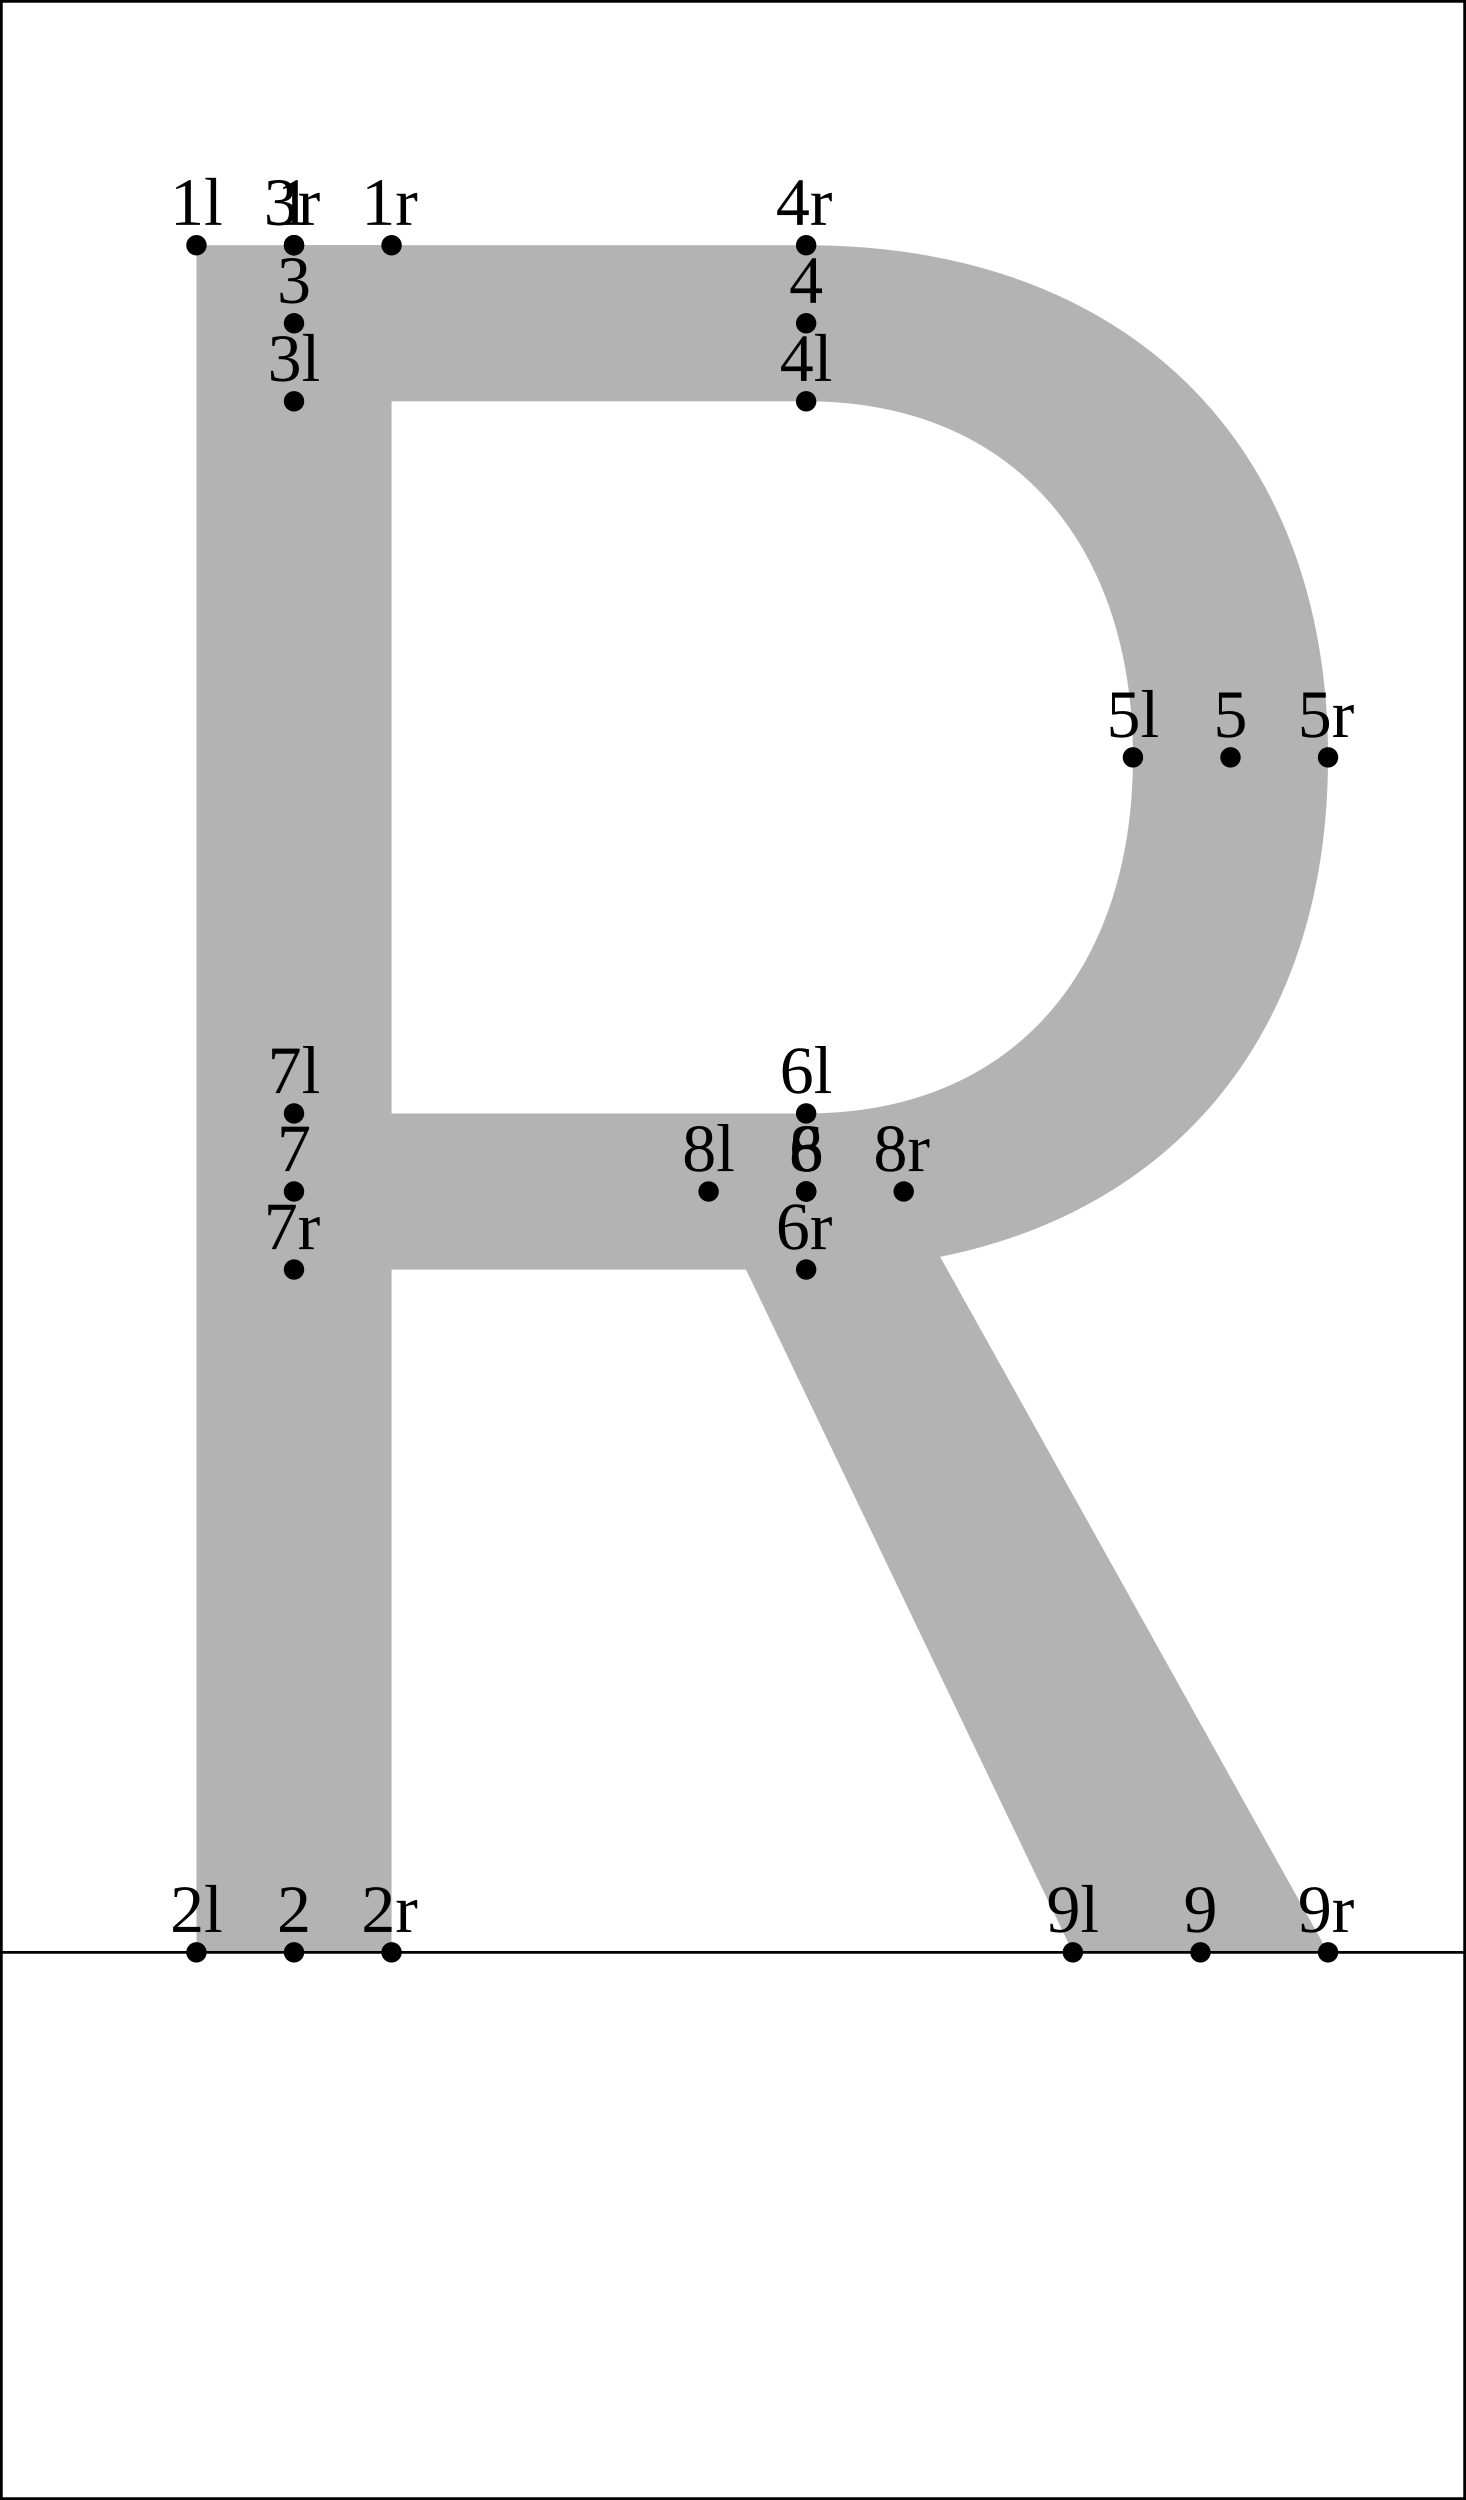
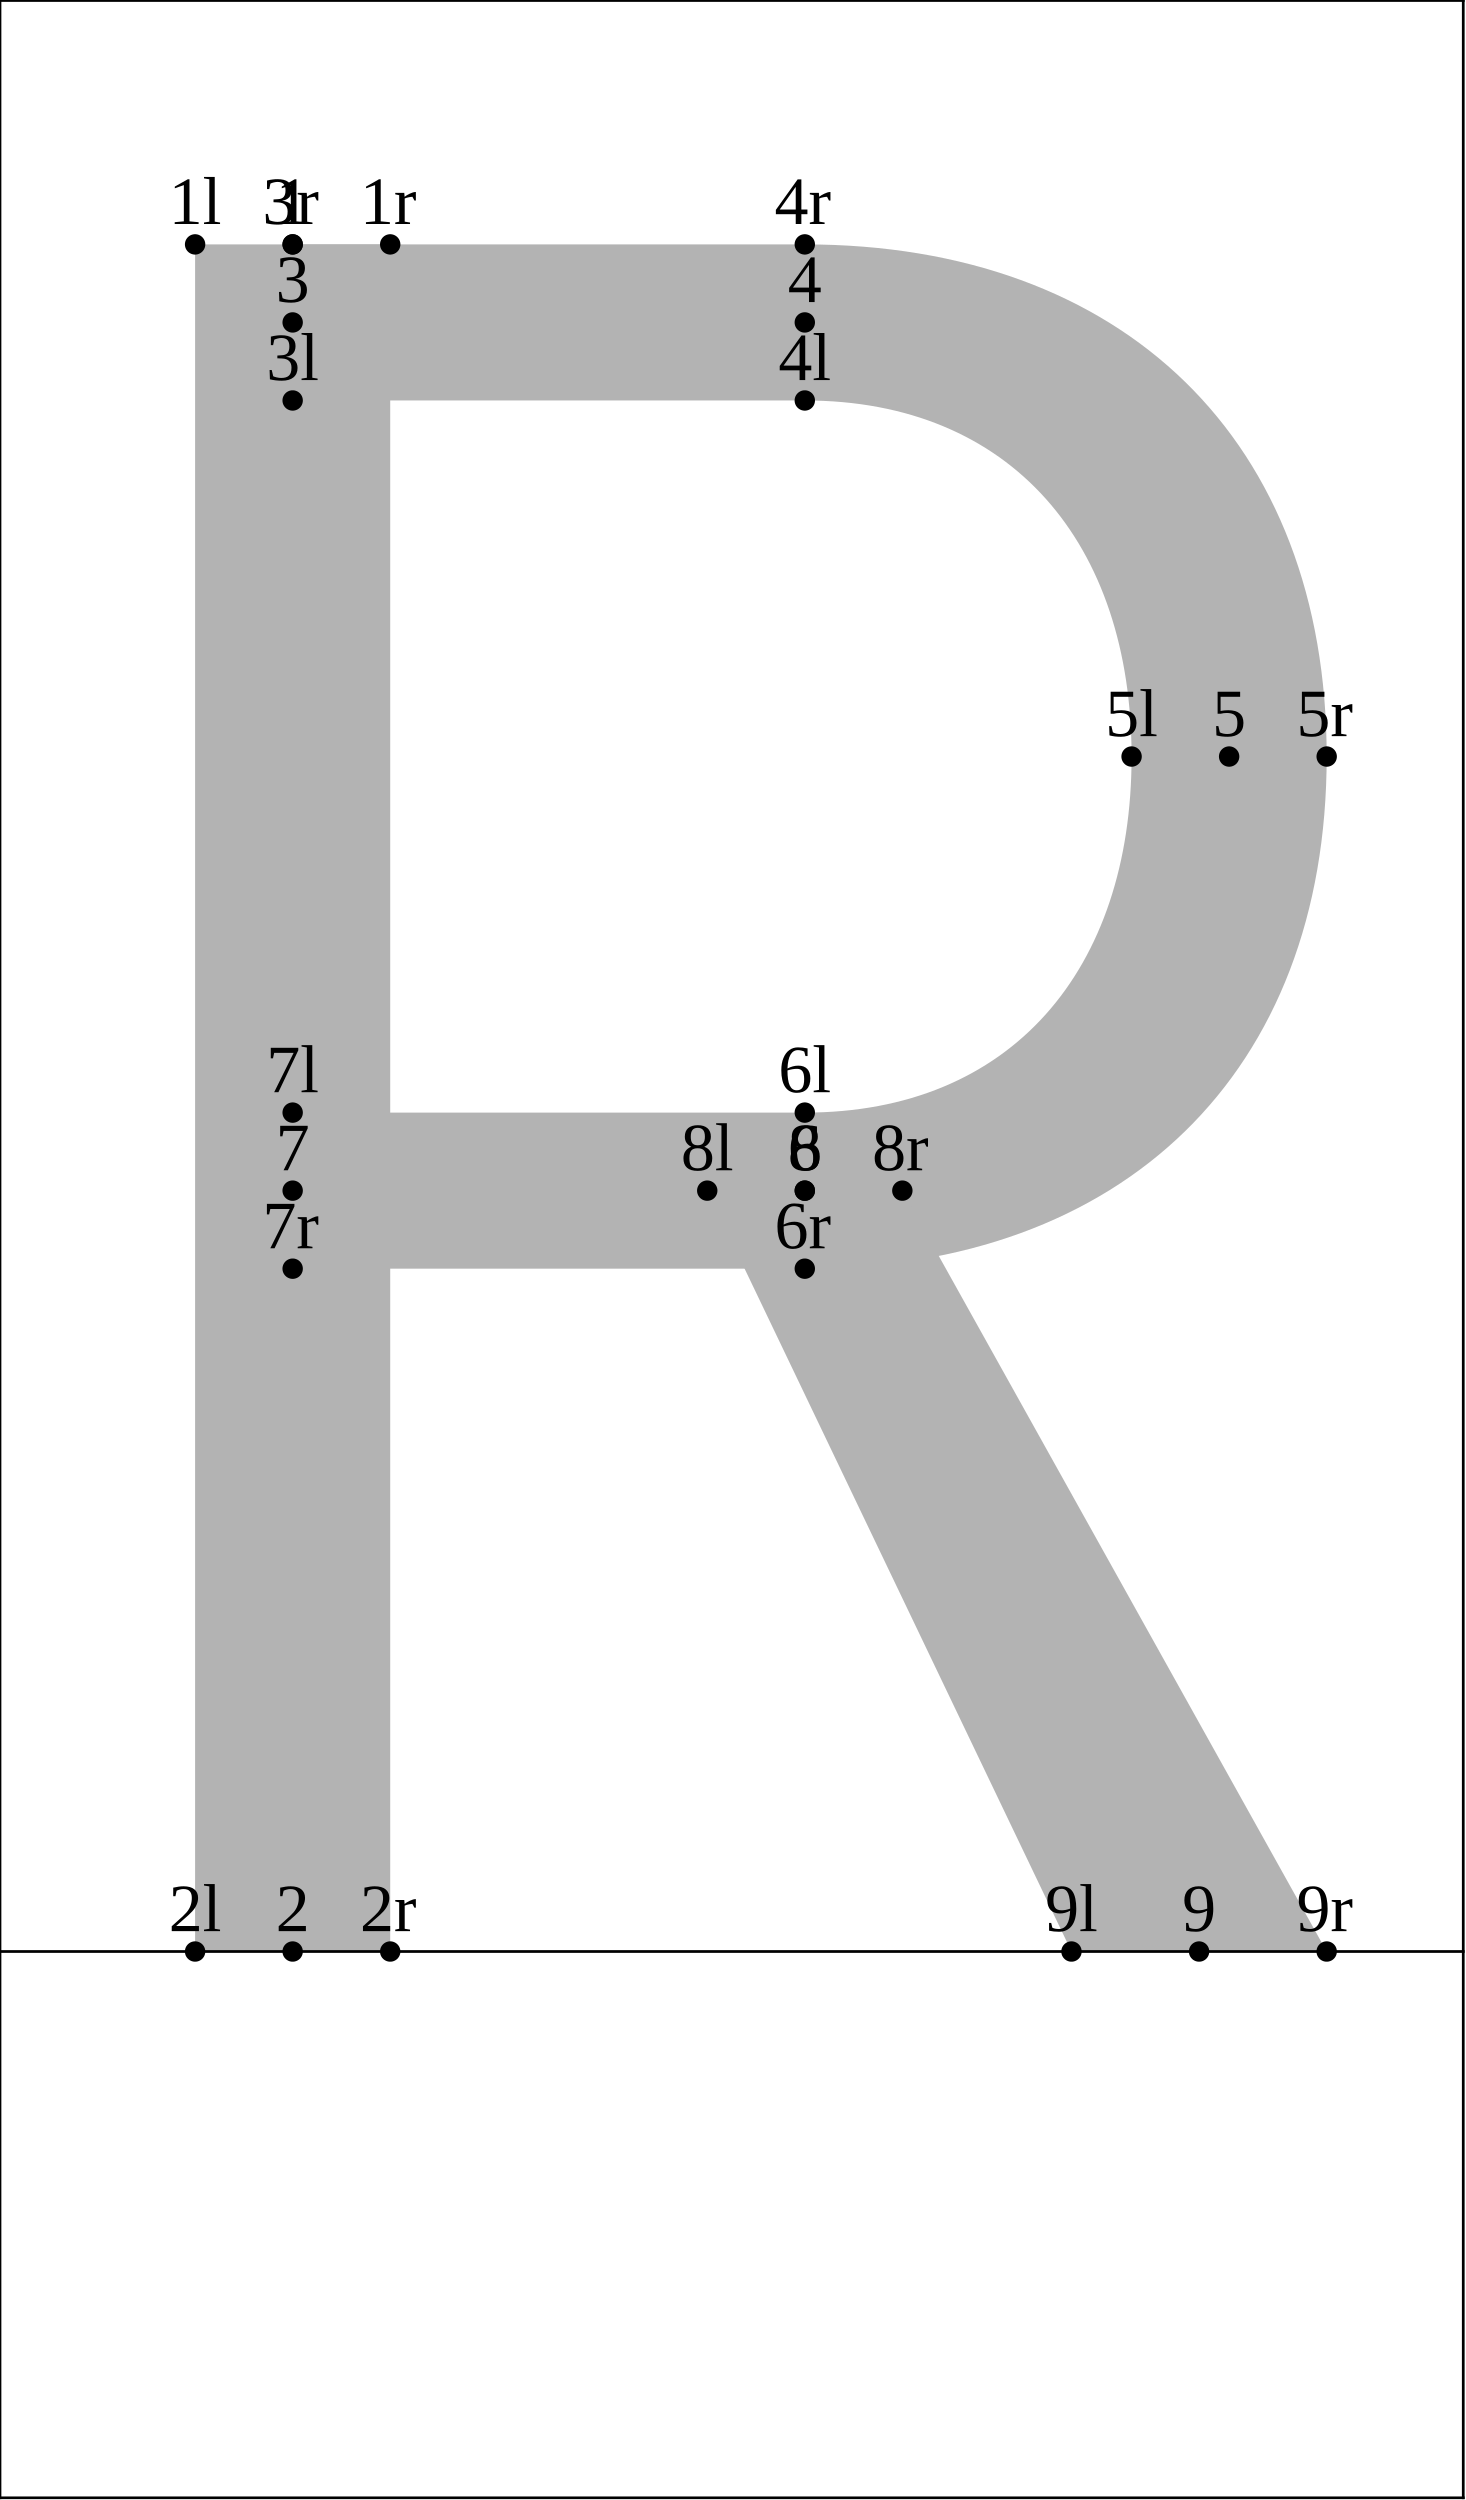
<svg xmlns="http://www.w3.org/2000/svg" version="1.1" width="215.593" height="367.662" viewBox="0 0 215.593 367.662">
-   <path d="M28.892 36.065L57.585 36.065L57.585 287.123L28.892 287.123Z" style="fill: rgb(70%,70%,70%);stroke: none;" />
-   <path d="M43.239 36.065L118.557 36.065C165.369 36.065,195.308 64.872,195.308 111.384C195.308 157.895,165.369 186.702,118.557 186.702L43.239 186.702L43.239 163.748L118.557 163.748C148.958 163.748,166.616 142.683,166.616 111.384C166.616 80.084,148.958 59.019,118.557 59.019L43.239 59.019Z" style="fill: rgb(70%,70%,70%);stroke: none;" />
-   <path d="M132.903 175.225L195.308 287.123L157.777 287.123L104.21 175.225Z" style="fill: rgb(70%,70%,70%);stroke: none;" />
-   <g transform="translate(25.01805 33.06541)" style="fill: rgb(0%,0%,0%);">
+   <path d="M28.692 35.942L57.385 35.942L57.385 287L28.692 287Z" style="fill: rgb(70%,70%,70%);stroke: none;" />
+   <path d="M43.039 35.942L118.357 35.942C165.169 35.942,195.108 64.749,195.108 111.26C195.108 157.772,165.169 186.578,118.357 186.578L43.039 186.578L43.039 163.625L118.357 163.625C148.758 163.625,166.416 142.56,166.416 111.26C166.416 79.96,148.758 58.896,118.357 58.896L43.039 58.896Z" style="fill: rgb(70%,70%,70%);stroke: none;" />
+   <path d="M132.703 175.101L195.108 287L157.577 287L104.01 175.101Z" style="fill: rgb(70%,70%,70%);stroke: none;" />
+   <g transform="translate(24.81805 32.94206)" style="fill: rgb(0%,0%,0%);">
    <text font-size="9.963">1l</text>
  </g>
-   <path d="M28.892 36.065l0 0" style="stroke:rgb(0%,0%,0%); stroke-width: 3;stroke-linecap: round;stroke-linejoin: round;stroke-miterlimit: 10;fill: none;" />
-   <g transform="translate(25.01805 284.1234)" style="fill: rgb(0%,0%,0%);">
+   <path d="M28.692 35.942l0 0" style="stroke:rgb(0%,0%,0%); stroke-width: 3;stroke-linecap: round;stroke-linejoin: round;stroke-miterlimit: 10;fill: none;" />
+   <g transform="translate(24.81805 284)" style="fill: rgb(0%,0%,0%);">
    <text font-size="9.963">2l</text>
  </g>
-   <path d="M28.892 287.123l0 0" style="stroke:rgb(0%,0%,0%); stroke-width: 3;stroke-linecap: round;stroke-linejoin: round;stroke-miterlimit: 10;fill: none;" />
-   <g transform="translate(39.36427 56.01926)" style="fill: rgb(0%,0%,0%);">
+   <path d="M28.692 287l0 0" style="stroke:rgb(0%,0%,0%); stroke-width: 3;stroke-linecap: round;stroke-linejoin: round;stroke-miterlimit: 10;fill: none;" />
+   <g transform="translate(39.16428 55.8959)" style="fill: rgb(0%,0%,0%);">
    <text font-size="9.963">3l</text>
  </g>
-   <path d="M43.239 59.019l0 0" style="stroke:rgb(0%,0%,0%); stroke-width: 3;stroke-linecap: round;stroke-linejoin: round;stroke-miterlimit: 10;fill: none;" />
-   <g transform="translate(114.6822 56.01926)" style="fill: rgb(0%,0%,0%);">
+   <path d="M43.039 58.896l0 0" style="stroke:rgb(0%,0%,0%); stroke-width: 3;stroke-linecap: round;stroke-linejoin: round;stroke-miterlimit: 10;fill: none;" />
+   <g transform="translate(114.4822 55.8959)" style="fill: rgb(0%,0%,0%);">
    <text font-size="9.963">4l</text>
  </g>
-   <path d="M118.557 59.019l0 0" style="stroke:rgb(0%,0%,0%); stroke-width: 3;stroke-linecap: round;stroke-linejoin: round;stroke-miterlimit: 10;fill: none;" />
-   <g transform="translate(162.7411 108.3836)" style="fill: rgb(0%,0%,0%);">
+   <path d="M118.357 58.896l0 0" style="stroke:rgb(0%,0%,0%); stroke-width: 3;stroke-linecap: round;stroke-linejoin: round;stroke-miterlimit: 10;fill: none;" />
+   <g transform="translate(162.5411 108.2602)" style="fill: rgb(0%,0%,0%);">
    <text font-size="9.963">5l</text>
  </g>
-   <path d="M166.616 111.384l0 0" style="stroke:rgb(0%,0%,0%); stroke-width: 3;stroke-linecap: round;stroke-linejoin: round;stroke-miterlimit: 10;fill: none;" />
-   <g transform="translate(114.6822 160.7479)" style="fill: rgb(0%,0%,0%);">
+   <path d="M166.416 111.26l0 0" style="stroke:rgb(0%,0%,0%); stroke-width: 3;stroke-linecap: round;stroke-linejoin: round;stroke-miterlimit: 10;fill: none;" />
+   <g transform="translate(114.4822 160.6245)" style="fill: rgb(0%,0%,0%);">
    <text font-size="9.963">6l</text>
  </g>
-   <path d="M118.557 163.748l0 0" style="stroke:rgb(0%,0%,0%); stroke-width: 3;stroke-linecap: round;stroke-linejoin: round;stroke-miterlimit: 10;fill: none;" />
-   <g transform="translate(39.36427 160.7479)" style="fill: rgb(0%,0%,0%);">
+   <path d="M118.357 163.625l0 0" style="stroke:rgb(0%,0%,0%); stroke-width: 3;stroke-linecap: round;stroke-linejoin: round;stroke-miterlimit: 10;fill: none;" />
+   <g transform="translate(39.16428 160.6245)" style="fill: rgb(0%,0%,0%);">
    <text font-size="9.963">7l</text>
  </g>
-   <path d="M43.239 163.748l0 0" style="stroke:rgb(0%,0%,0%); stroke-width: 3;stroke-linecap: round;stroke-linejoin: round;stroke-miterlimit: 10;fill: none;" />
-   <g transform="translate(100.3359 172.2248)" style="fill: rgb(0%,0%,0%);">
+   <path d="M43.039 163.625l0 0" style="stroke:rgb(0%,0%,0%); stroke-width: 3;stroke-linecap: round;stroke-linejoin: round;stroke-miterlimit: 10;fill: none;" />
+   <g transform="translate(100.1359 172.1014)" style="fill: rgb(0%,0%,0%);">
    <text font-size="9.963">8l</text>
  </g>
-   <path d="M104.21 175.225l0 0" style="stroke:rgb(0%,0%,0%); stroke-width: 3;stroke-linecap: round;stroke-linejoin: round;stroke-miterlimit: 10;fill: none;" />
-   <g transform="translate(153.9024 284.1234)" style="fill: rgb(0%,0%,0%);">
+   <path d="M104.01 175.101l0 0" style="stroke:rgb(0%,0%,0%); stroke-width: 3;stroke-linecap: round;stroke-linejoin: round;stroke-miterlimit: 10;fill: none;" />
+   <g transform="translate(153.7024 284)" style="fill: rgb(0%,0%,0%);">
    <text font-size="9.963">9l</text>
  </g>
-   <path d="M157.777 287.123l0 0" style="stroke:rgb(0%,0%,0%); stroke-width: 3;stroke-linecap: round;stroke-linejoin: round;stroke-miterlimit: 10;fill: none;" />
-   <g transform="translate(40.74797 33.06541)" style="fill: rgb(0%,0%,0%);">
+   <path d="M157.577 287l0 0" style="stroke:rgb(0%,0%,0%); stroke-width: 3;stroke-linecap: round;stroke-linejoin: round;stroke-miterlimit: 10;fill: none;" />
+   <g transform="translate(40.54797 32.94206)" style="fill: rgb(0%,0%,0%);">
    <text font-size="9.963">1</text>
  </g>
-   <path d="M43.239 36.065l0 0" style="stroke:rgb(0%,0%,0%); stroke-width: 3;stroke-linecap: round;stroke-linejoin: round;stroke-miterlimit: 10;fill: none;" />
-   <g transform="translate(40.74797 284.1234)" style="fill: rgb(0%,0%,0%);">
+   <path d="M43.039 35.942l0 0" style="stroke:rgb(0%,0%,0%); stroke-width: 3;stroke-linecap: round;stroke-linejoin: round;stroke-miterlimit: 10;fill: none;" />
+   <g transform="translate(40.54797 284)" style="fill: rgb(0%,0%,0%);">
    <text font-size="9.963">2</text>
  </g>
-   <path d="M43.239 287.123l0 0" style="stroke:rgb(0%,0%,0%); stroke-width: 3;stroke-linecap: round;stroke-linejoin: round;stroke-miterlimit: 10;fill: none;" />
-   <g transform="translate(40.74797 44.54234)" style="fill: rgb(0%,0%,0%);">
+   <path d="M43.039 287l0 0" style="stroke:rgb(0%,0%,0%); stroke-width: 3;stroke-linecap: round;stroke-linejoin: round;stroke-miterlimit: 10;fill: none;" />
+   <g transform="translate(40.54797 44.41899)" style="fill: rgb(0%,0%,0%);">
    <text font-size="9.963">3</text>
  </g>
-   <path d="M43.239 47.542l0 0" style="stroke:rgb(0%,0%,0%); stroke-width: 3;stroke-linecap: round;stroke-linejoin: round;stroke-miterlimit: 10;fill: none;" />
-   <g transform="translate(116.0659 44.54234)" style="fill: rgb(0%,0%,0%);">
+   <path d="M43.039 47.419l0 0" style="stroke:rgb(0%,0%,0%); stroke-width: 3;stroke-linecap: round;stroke-linejoin: round;stroke-miterlimit: 10;fill: none;" />
+   <g transform="translate(115.8659 44.41899)" style="fill: rgb(0%,0%,0%);">
    <text font-size="9.963">4</text>
  </g>
-   <path d="M118.557 47.542l0 0" style="stroke:rgb(0%,0%,0%); stroke-width: 3;stroke-linecap: round;stroke-linejoin: round;stroke-miterlimit: 10;fill: none;" />
-   <g transform="translate(178.4711 108.3836)" style="fill: rgb(0%,0%,0%);">
+   <path d="M118.357 47.419l0 0" style="stroke:rgb(0%,0%,0%); stroke-width: 3;stroke-linecap: round;stroke-linejoin: round;stroke-miterlimit: 10;fill: none;" />
+   <g transform="translate(178.2711 108.2602)" style="fill: rgb(0%,0%,0%);">
    <text font-size="9.963">5</text>
  </g>
-   <path d="M180.962 111.384l0 0" style="stroke:rgb(0%,0%,0%); stroke-width: 3;stroke-linecap: round;stroke-linejoin: round;stroke-miterlimit: 10;fill: none;" />
-   <g transform="translate(116.0659 172.2248)" style="fill: rgb(0%,0%,0%);">
+   <path d="M180.762 111.26l0 0" style="stroke:rgb(0%,0%,0%); stroke-width: 3;stroke-linecap: round;stroke-linejoin: round;stroke-miterlimit: 10;fill: none;" />
+   <g transform="translate(115.8659 172.1014)" style="fill: rgb(0%,0%,0%);">
    <text font-size="9.963">6</text>
  </g>
-   <path d="M118.557 175.225l0 0" style="stroke:rgb(0%,0%,0%); stroke-width: 3;stroke-linecap: round;stroke-linejoin: round;stroke-miterlimit: 10;fill: none;" />
-   <g transform="translate(40.74797 172.2248)" style="fill: rgb(0%,0%,0%);">
+   <path d="M118.357 175.101l0 0" style="stroke:rgb(0%,0%,0%); stroke-width: 3;stroke-linecap: round;stroke-linejoin: round;stroke-miterlimit: 10;fill: none;" />
+   <g transform="translate(40.54797 172.1014)" style="fill: rgb(0%,0%,0%);">
    <text font-size="9.963">7</text>
  </g>
-   <path d="M43.239 175.225l0 0" style="stroke:rgb(0%,0%,0%); stroke-width: 3;stroke-linecap: round;stroke-linejoin: round;stroke-miterlimit: 10;fill: none;" />
-   <g transform="translate(116.0659 172.2248)" style="fill: rgb(0%,0%,0%);">
+   <path d="M43.039 175.101l0 0" style="stroke:rgb(0%,0%,0%); stroke-width: 3;stroke-linecap: round;stroke-linejoin: round;stroke-miterlimit: 10;fill: none;" />
+   <g transform="translate(115.8659 172.1014)" style="fill: rgb(0%,0%,0%);">
    <text font-size="9.963">8</text>
  </g>
-   <path d="M118.557 175.225l0 0" style="stroke:rgb(0%,0%,0%); stroke-width: 3;stroke-linecap: round;stroke-linejoin: round;stroke-miterlimit: 10;fill: none;" />
-   <g transform="translate(174.0517 284.1234)" style="fill: rgb(0%,0%,0%);">
+   <path d="M118.357 175.101l0 0" style="stroke:rgb(0%,0%,0%); stroke-width: 3;stroke-linecap: round;stroke-linejoin: round;stroke-miterlimit: 10;fill: none;" />
+   <g transform="translate(173.8517 284)" style="fill: rgb(0%,0%,0%);">
    <text font-size="9.963">9</text>
  </g>
-   <path d="M176.542 287.123l0 0" style="stroke:rgb(0%,0%,0%); stroke-width: 3;stroke-linecap: round;stroke-linejoin: round;stroke-miterlimit: 10;fill: none;" />
-   <g transform="translate(53.14317 33.06541)" style="fill: rgb(0%,0%,0%);">
+   <path d="M176.342 287l0 0" style="stroke:rgb(0%,0%,0%); stroke-width: 3;stroke-linecap: round;stroke-linejoin: round;stroke-miterlimit: 10;fill: none;" />
+   <g transform="translate(52.94318 32.94206)" style="fill: rgb(0%,0%,0%);">
    <text font-size="9.963">1r</text>
  </g>
-   <path d="M57.585 36.065l0 0" style="stroke:rgb(0%,0%,0%); stroke-width: 3;stroke-linecap: round;stroke-linejoin: round;stroke-miterlimit: 10;fill: none;" />
-   <g transform="translate(53.14317 284.1234)" style="fill: rgb(0%,0%,0%);">
+   <path d="M57.385 35.942l0 0" style="stroke:rgb(0%,0%,0%); stroke-width: 3;stroke-linecap: round;stroke-linejoin: round;stroke-miterlimit: 10;fill: none;" />
+   <g transform="translate(52.94318 284)" style="fill: rgb(0%,0%,0%);">
    <text font-size="9.963">2r</text>
  </g>
-   <path d="M57.585 287.123l0 0" style="stroke:rgb(0%,0%,0%); stroke-width: 3;stroke-linecap: round;stroke-linejoin: round;stroke-miterlimit: 10;fill: none;" />
-   <g transform="translate(38.79695 33.06541)" style="fill: rgb(0%,0%,0%);">
+   <path d="M57.385 287l0 0" style="stroke:rgb(0%,0%,0%); stroke-width: 3;stroke-linecap: round;stroke-linejoin: round;stroke-miterlimit: 10;fill: none;" />
+   <g transform="translate(38.59695 32.94206)" style="fill: rgb(0%,0%,0%);">
    <text font-size="9.963">3r</text>
  </g>
-   <path d="M43.239 36.065l0 0" style="stroke:rgb(0%,0%,0%); stroke-width: 3;stroke-linecap: round;stroke-linejoin: round;stroke-miterlimit: 10;fill: none;" />
-   <g transform="translate(114.1148 33.06541)" style="fill: rgb(0%,0%,0%);">
+   <path d="M43.039 35.942l0 0" style="stroke:rgb(0%,0%,0%); stroke-width: 3;stroke-linecap: round;stroke-linejoin: round;stroke-miterlimit: 10;fill: none;" />
+   <g transform="translate(113.9148 32.94206)" style="fill: rgb(0%,0%,0%);">
    <text font-size="9.963">4r</text>
  </g>
-   <path d="M118.557 36.065l0 0" style="stroke:rgb(0%,0%,0%); stroke-width: 3;stroke-linecap: round;stroke-linejoin: round;stroke-miterlimit: 10;fill: none;" />
-   <g transform="translate(190.8663 108.3836)" style="fill: rgb(0%,0%,0%);">
+   <path d="M118.357 35.942l0 0" style="stroke:rgb(0%,0%,0%); stroke-width: 3;stroke-linecap: round;stroke-linejoin: round;stroke-miterlimit: 10;fill: none;" />
+   <g transform="translate(190.6663 108.2602)" style="fill: rgb(0%,0%,0%);">
    <text font-size="9.963">5r</text>
  </g>
-   <path d="M195.308 111.384l0 0" style="stroke:rgb(0%,0%,0%); stroke-width: 3;stroke-linecap: round;stroke-linejoin: round;stroke-miterlimit: 10;fill: none;" />
-   <g transform="translate(114.1148 183.7017)" style="fill: rgb(0%,0%,0%);">
+   <path d="M195.108 111.26l0 0" style="stroke:rgb(0%,0%,0%); stroke-width: 3;stroke-linecap: round;stroke-linejoin: round;stroke-miterlimit: 10;fill: none;" />
+   <g transform="translate(113.9148 183.5784)" style="fill: rgb(0%,0%,0%);">
    <text font-size="9.963">6r</text>
  </g>
-   <path d="M118.557 186.702l0 0" style="stroke:rgb(0%,0%,0%); stroke-width: 3;stroke-linecap: round;stroke-linejoin: round;stroke-miterlimit: 10;fill: none;" />
-   <g transform="translate(38.79695 183.7017)" style="fill: rgb(0%,0%,0%);">
+   <path d="M118.357 186.578l0 0" style="stroke:rgb(0%,0%,0%); stroke-width: 3;stroke-linecap: round;stroke-linejoin: round;stroke-miterlimit: 10;fill: none;" />
+   <g transform="translate(38.59695 183.5784)" style="fill: rgb(0%,0%,0%);">
    <text font-size="9.963">7r</text>
  </g>
-   <path d="M43.239 186.702l0 0" style="stroke:rgb(0%,0%,0%); stroke-width: 3;stroke-linecap: round;stroke-linejoin: round;stroke-miterlimit: 10;fill: none;" />
-   <g transform="translate(128.4611 172.2248)" style="fill: rgb(0%,0%,0%);">
+   <path d="M43.039 186.578l0 0" style="stroke:rgb(0%,0%,0%); stroke-width: 3;stroke-linecap: round;stroke-linejoin: round;stroke-miterlimit: 10;fill: none;" />
+   <g transform="translate(128.2611 172.1014)" style="fill: rgb(0%,0%,0%);">
    <text font-size="9.963">8r</text>
  </g>
-   <path d="M132.903 175.225l0 0" style="stroke:rgb(0%,0%,0%); stroke-width: 3;stroke-linecap: round;stroke-linejoin: round;stroke-miterlimit: 10;fill: none;" />
-   <g transform="translate(190.8663 284.1234)" style="fill: rgb(0%,0%,0%);">
+   <path d="M132.703 175.101l0 0" style="stroke:rgb(0%,0%,0%); stroke-width: 3;stroke-linecap: round;stroke-linejoin: round;stroke-miterlimit: 10;fill: none;" />
+   <g transform="translate(190.6663 284)" style="fill: rgb(0%,0%,0%);">
    <text font-size="9.963">9r</text>
  </g>
-   <path d="M195.308 287.123l0 0" style="stroke:rgb(0%,0%,0%); stroke-width: 3;stroke-linecap: round;stroke-linejoin: round;stroke-miterlimit: 10;fill: none;" />
-   <path d="M0.2 287.123L215.393 287.123" style="stroke:rgb(0%,0%,0%); stroke-width: 0.4;stroke-linecap: square;stroke-linejoin: round;stroke-miterlimit: 10;fill: none;" />
-   <path d="M0.2 0.2L215.393 0.2" style="stroke:rgb(0%,0%,0%); stroke-width: 0.4;stroke-linecap: square;stroke-linejoin: round;stroke-miterlimit: 10;fill: none;" />
-   <path d="M0.2 367.462L215.393 367.462" style="stroke:rgb(0%,0%,0%); stroke-width: 0.4;stroke-linecap: square;stroke-linejoin: round;stroke-miterlimit: 10;fill: none;" />
-   <path d="M0.2 367.462L0.2 0.2" style="stroke:rgb(0%,0%,0%); stroke-width: 0.4;stroke-linecap: square;stroke-linejoin: round;stroke-miterlimit: 10;fill: none;" />
-   <path d="M215.393 367.462L215.393 0.2" style="stroke:rgb(0%,0%,0%); stroke-width: 0.4;stroke-linecap: square;stroke-linejoin: round;stroke-miterlimit: 10;fill: none;" />
+   <path d="M195.108 287l0 0" style="stroke:rgb(0%,0%,0%); stroke-width: 3;stroke-linecap: round;stroke-linejoin: round;stroke-miterlimit: 10;fill: none;" />
+   <path d="M0 287L215.193 287" style="stroke:rgb(0%,0%,0%); stroke-width: 0.4;stroke-linecap: square;stroke-linejoin: round;stroke-miterlimit: 10;fill: none;" />
+   <path d="M0 0.077L215.193 0.077" style="stroke:rgb(0%,0%,0%); stroke-width: 0.4;stroke-linecap: square;stroke-linejoin: round;stroke-miterlimit: 10;fill: none;" />
+   <path d="M0 367.339L215.193 367.339" style="stroke:rgb(0%,0%,0%); stroke-width: 0.4;stroke-linecap: square;stroke-linejoin: round;stroke-miterlimit: 10;fill: none;" />
+   <path d="M0 367.339L0 0.077" style="stroke:rgb(0%,0%,0%); stroke-width: 0.4;stroke-linecap: square;stroke-linejoin: round;stroke-miterlimit: 10;fill: none;" />
+   <path d="M215.193 367.339L215.193 0.077" style="stroke:rgb(0%,0%,0%); stroke-width: 0.4;stroke-linecap: square;stroke-linejoin: round;stroke-miterlimit: 10;fill: none;" />
</svg>
